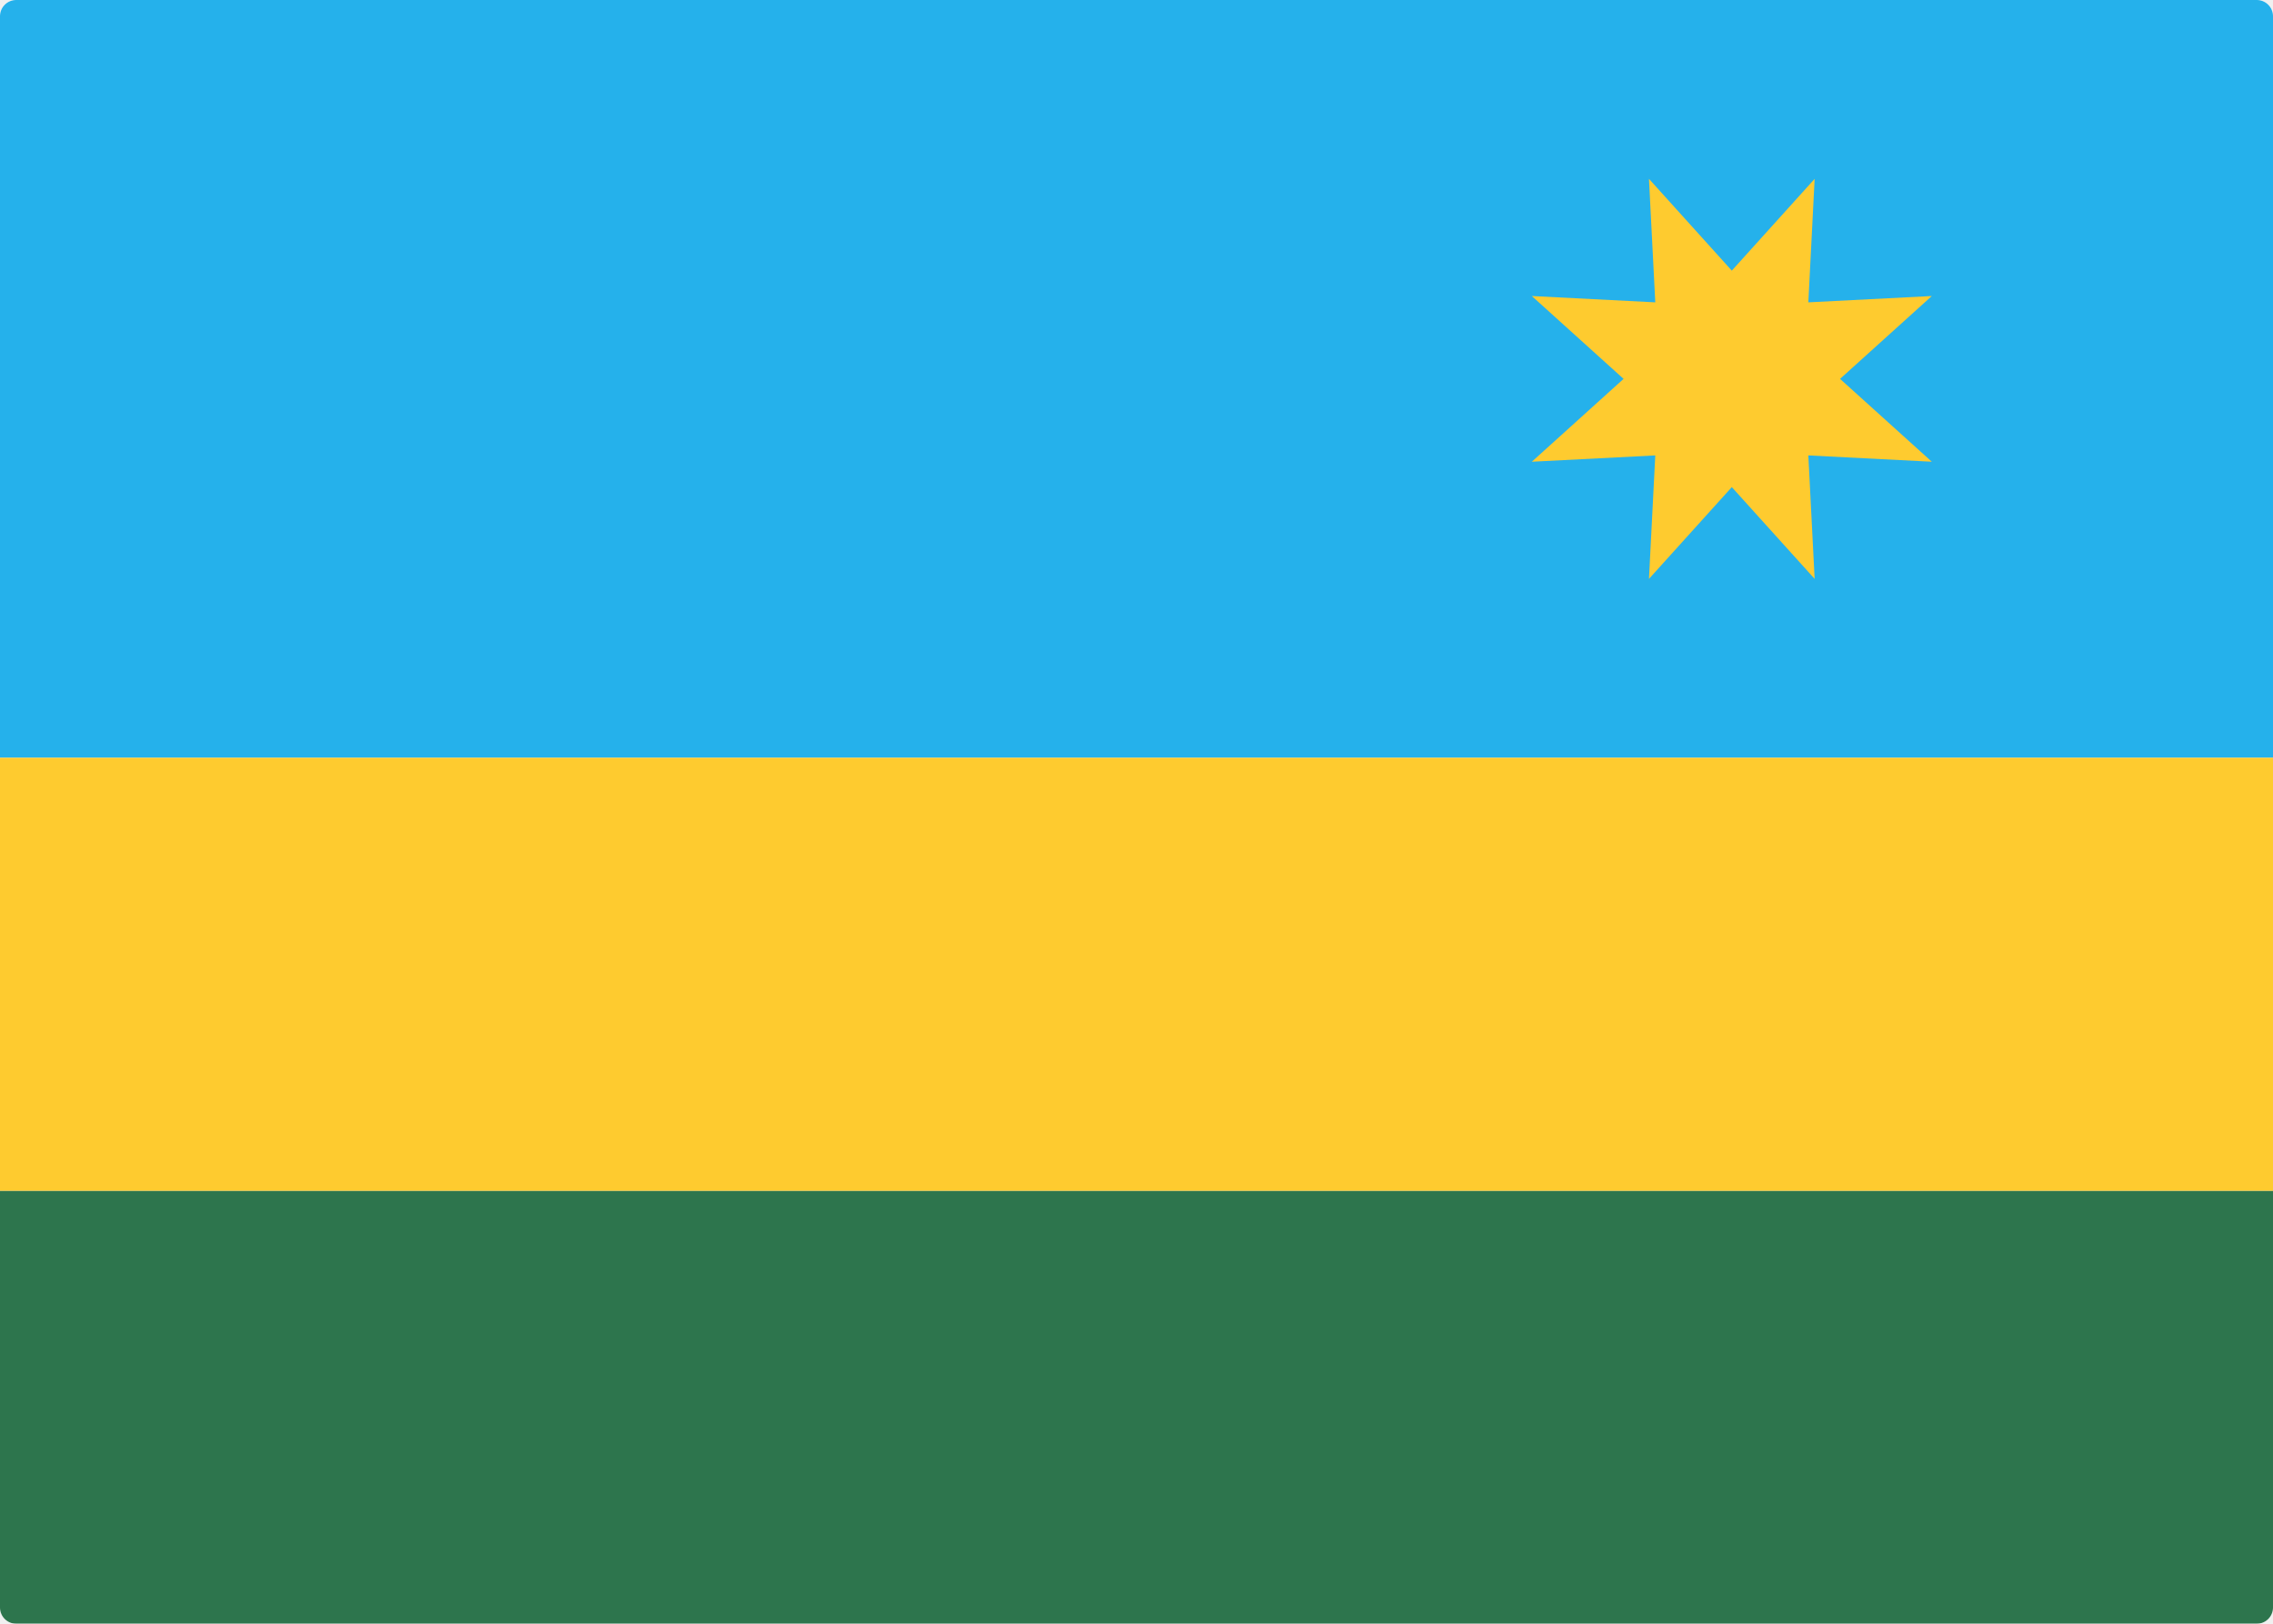
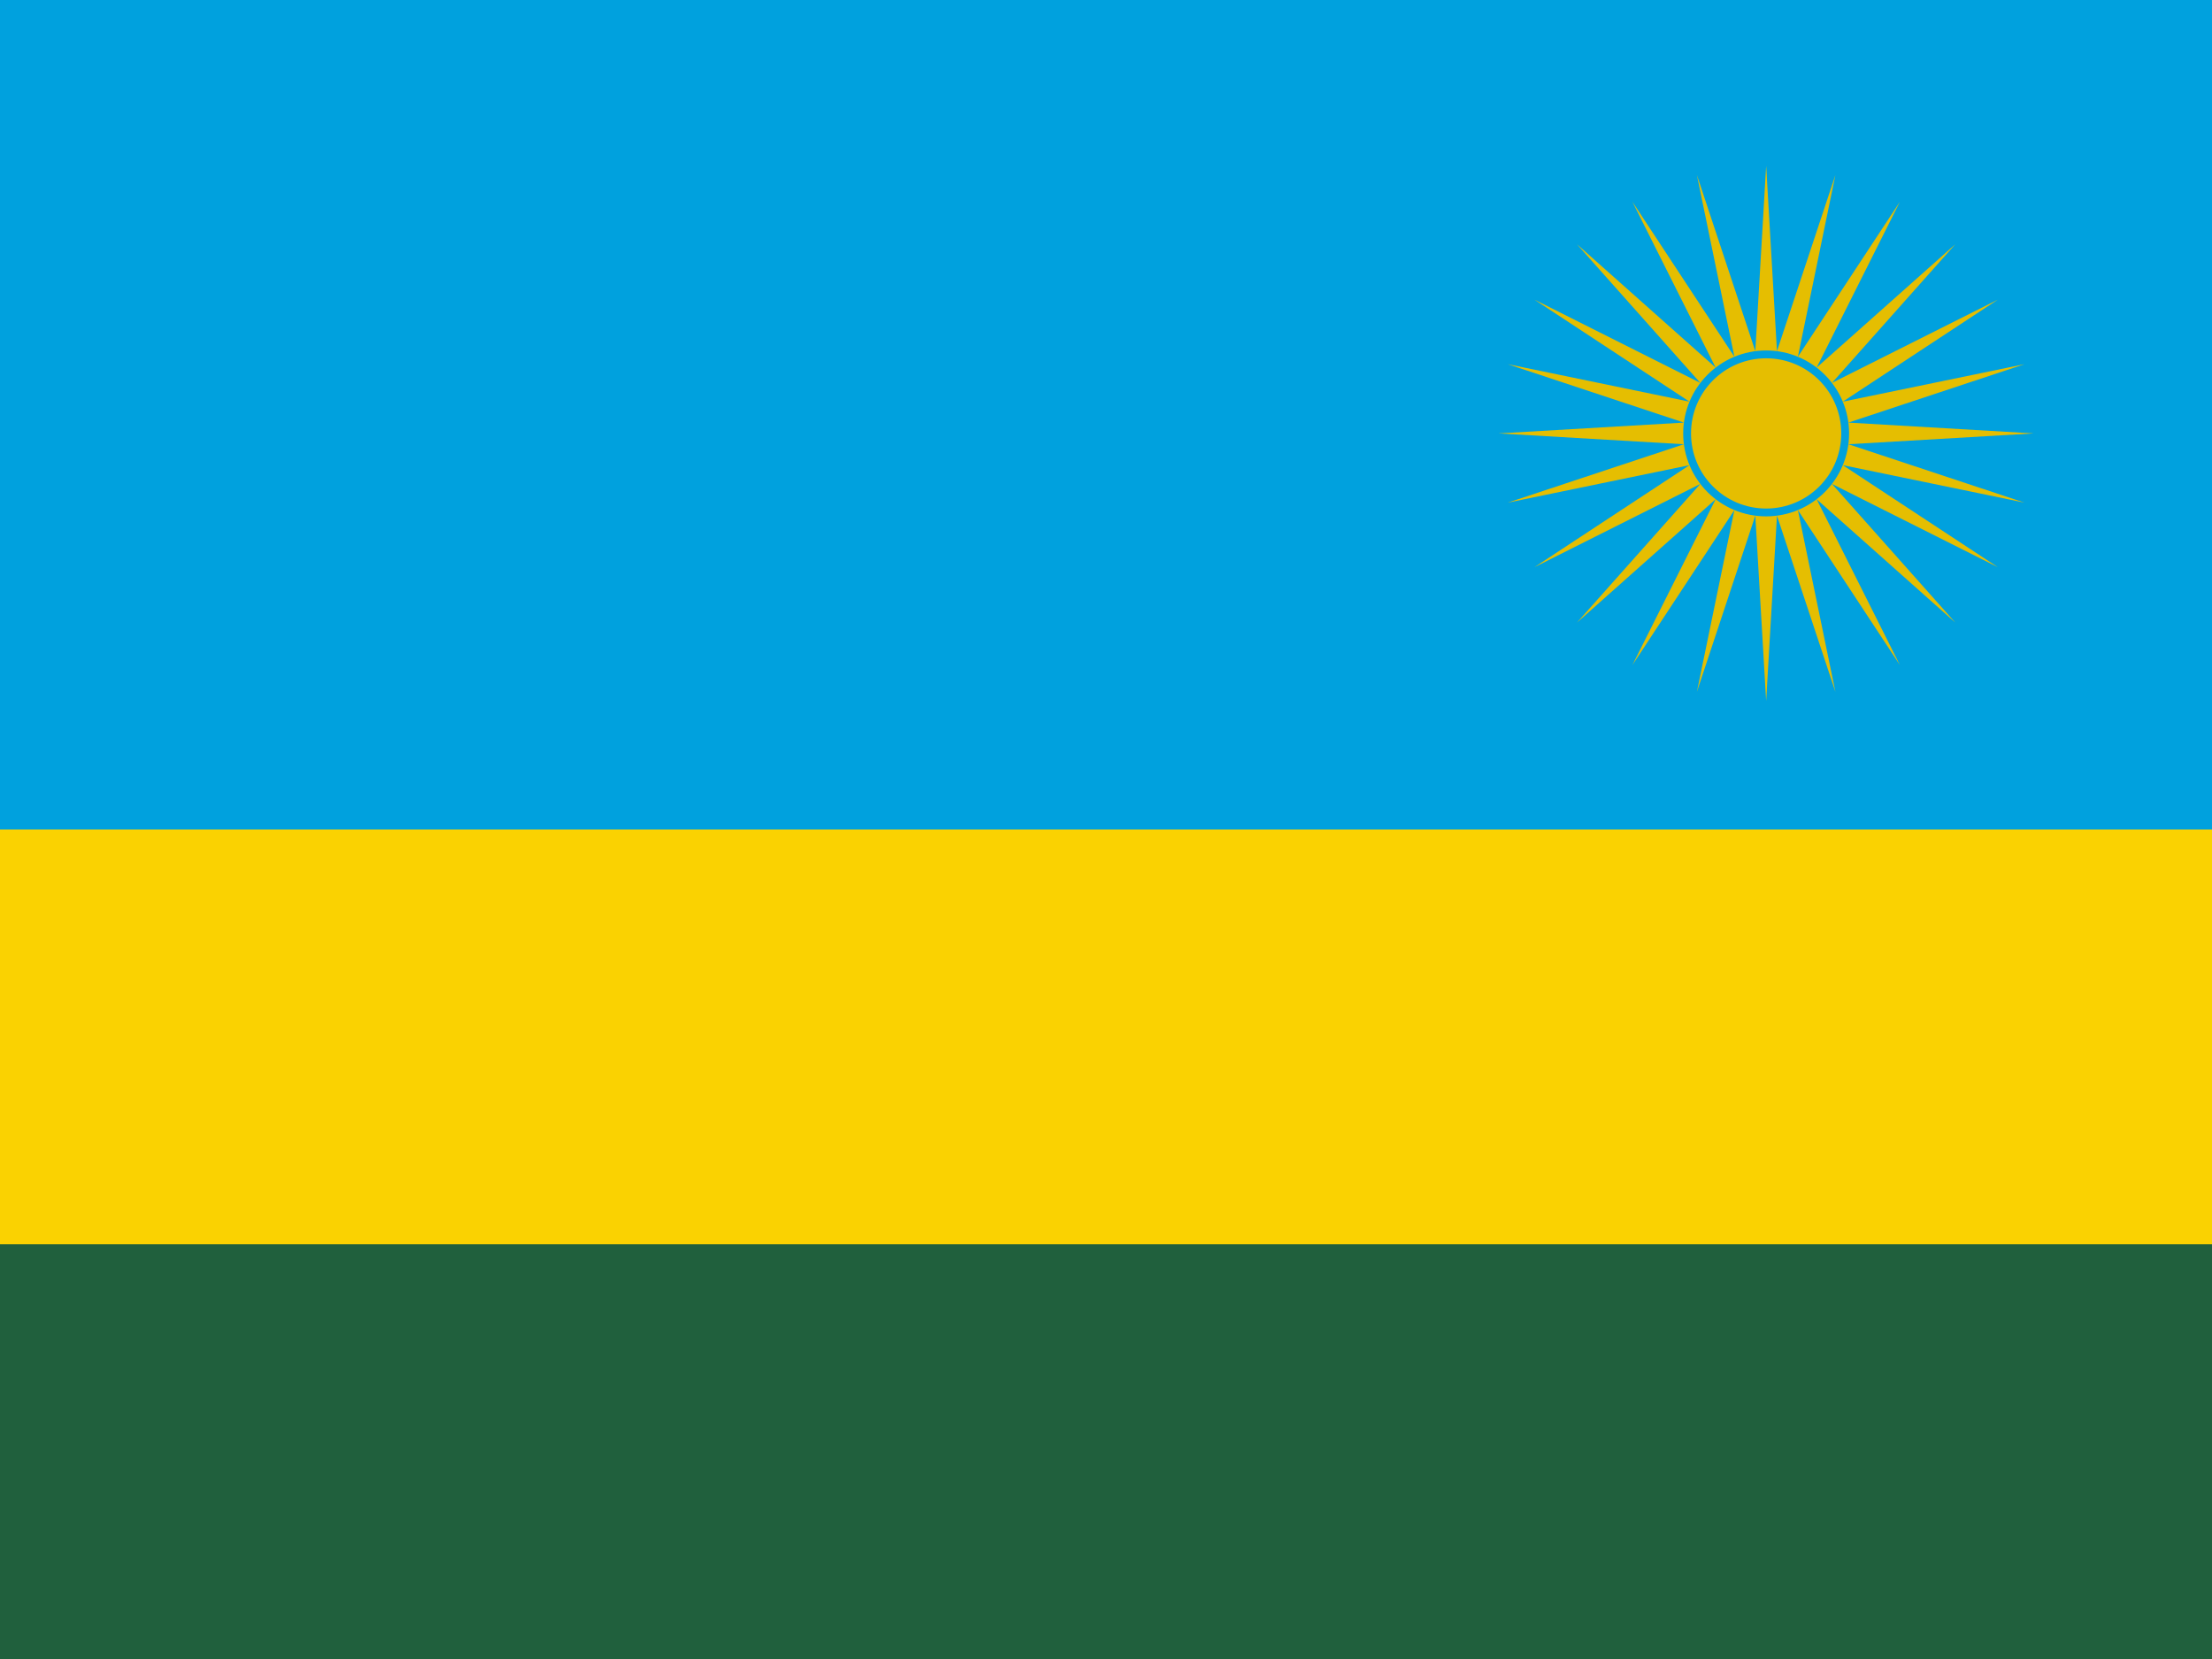
- <svg xmlns="http://www.w3.org/2000/svg" xmlns:xlink="http://www.w3.org/1999/xlink" width="280" height="200" viewBox="0 0 280 200">
-   <defs>
-     <rect id="a" width="280" height="200" rx="2" />
-     <path id="d" d="M0 146.667h280V200H0z" />
-     <filter x="-.5%" y="-2.8%" width="101.1%" height="105.6%" filterUnits="objectBoundingBox" id="c">
-       <feMorphology radius=".5" operator="dilate" in="SourceAlpha" result="shadowSpreadOuter1" />
-       <feOffset in="shadowSpreadOuter1" result="shadowOffsetOuter1" />
-       <feColorMatrix values="0 0 0 0 0 0 0 0 0 0 0 0 0 0 0 0 0 0 0.06 0" in="shadowOffsetOuter1" />
-     </filter>
-   </defs>
-   <g fill="none" fill-rule="evenodd">
-     <mask id="b" fill="#fff">
-       <use xlink:href="#a" />
-     </mask>
-     <use fill="#FFF" xlink:href="#a" />
-     <g mask="url(#b)">
-       <use fill="#000" filter="url(#c)" xlink:href="#d" />
-       <use fill="#2D754D" xlink:href="#d" />
+ <svg xmlns="http://www.w3.org/2000/svg" xmlns:xlink="http://www.w3.org/1999/xlink" height="480" width="640" viewBox="0 0 640 480">
+   <path fill="#20603d" d="M0 0h640v480H0z" />
+   <path fill="#fad201" d="M0 0h640v360H0z" />
+   <path fill="#00a1de" d="M0 0h640v240H0z" />
+   <g transform="translate(511 125.4) scale(.66667)">
+     <g id="b">
+       <path id="a" d="M116.1 0L35.692 4.7l76.452 25.35L33.26 13.776l67.286 44.273L28.56 21.915l53.535 60.18-60.18-53.534 36.135 71.986L13.777 33.26l16.272 78.884L4.7 35.692 0 116.1-1-1z" fill="#e5be01" />
+       <use height="100%" width="100%" xlink:href="#a" transform="scale(1 -1)" />
    </g>
-     <path fill="#25B1EB" mask="url(#b)" d="M0 0h280v93.333H0z" />
-     <path fill="#FECB2F" mask="url(#b)" d="M0 93.333h280v53.333H0zM213.333 60l-10.205 11.303.777-15.208-15.208.777L200 46.667l-11.303-10.205 15.208.777-.777-15.21 10.205 11.304 10.205-11.303-.777 15.209 15.21-.777-11.304 10.205 11.303 10.205-15.209-.777.777 15.208z" />
+     <use height="100%" width="100%" xlink:href="#b" transform="scale(-1 1)" />
+     <circle r="34.3" fill="#e5be01" stroke="#00a1de" stroke-width="3.4" />
  </g>
</svg>
